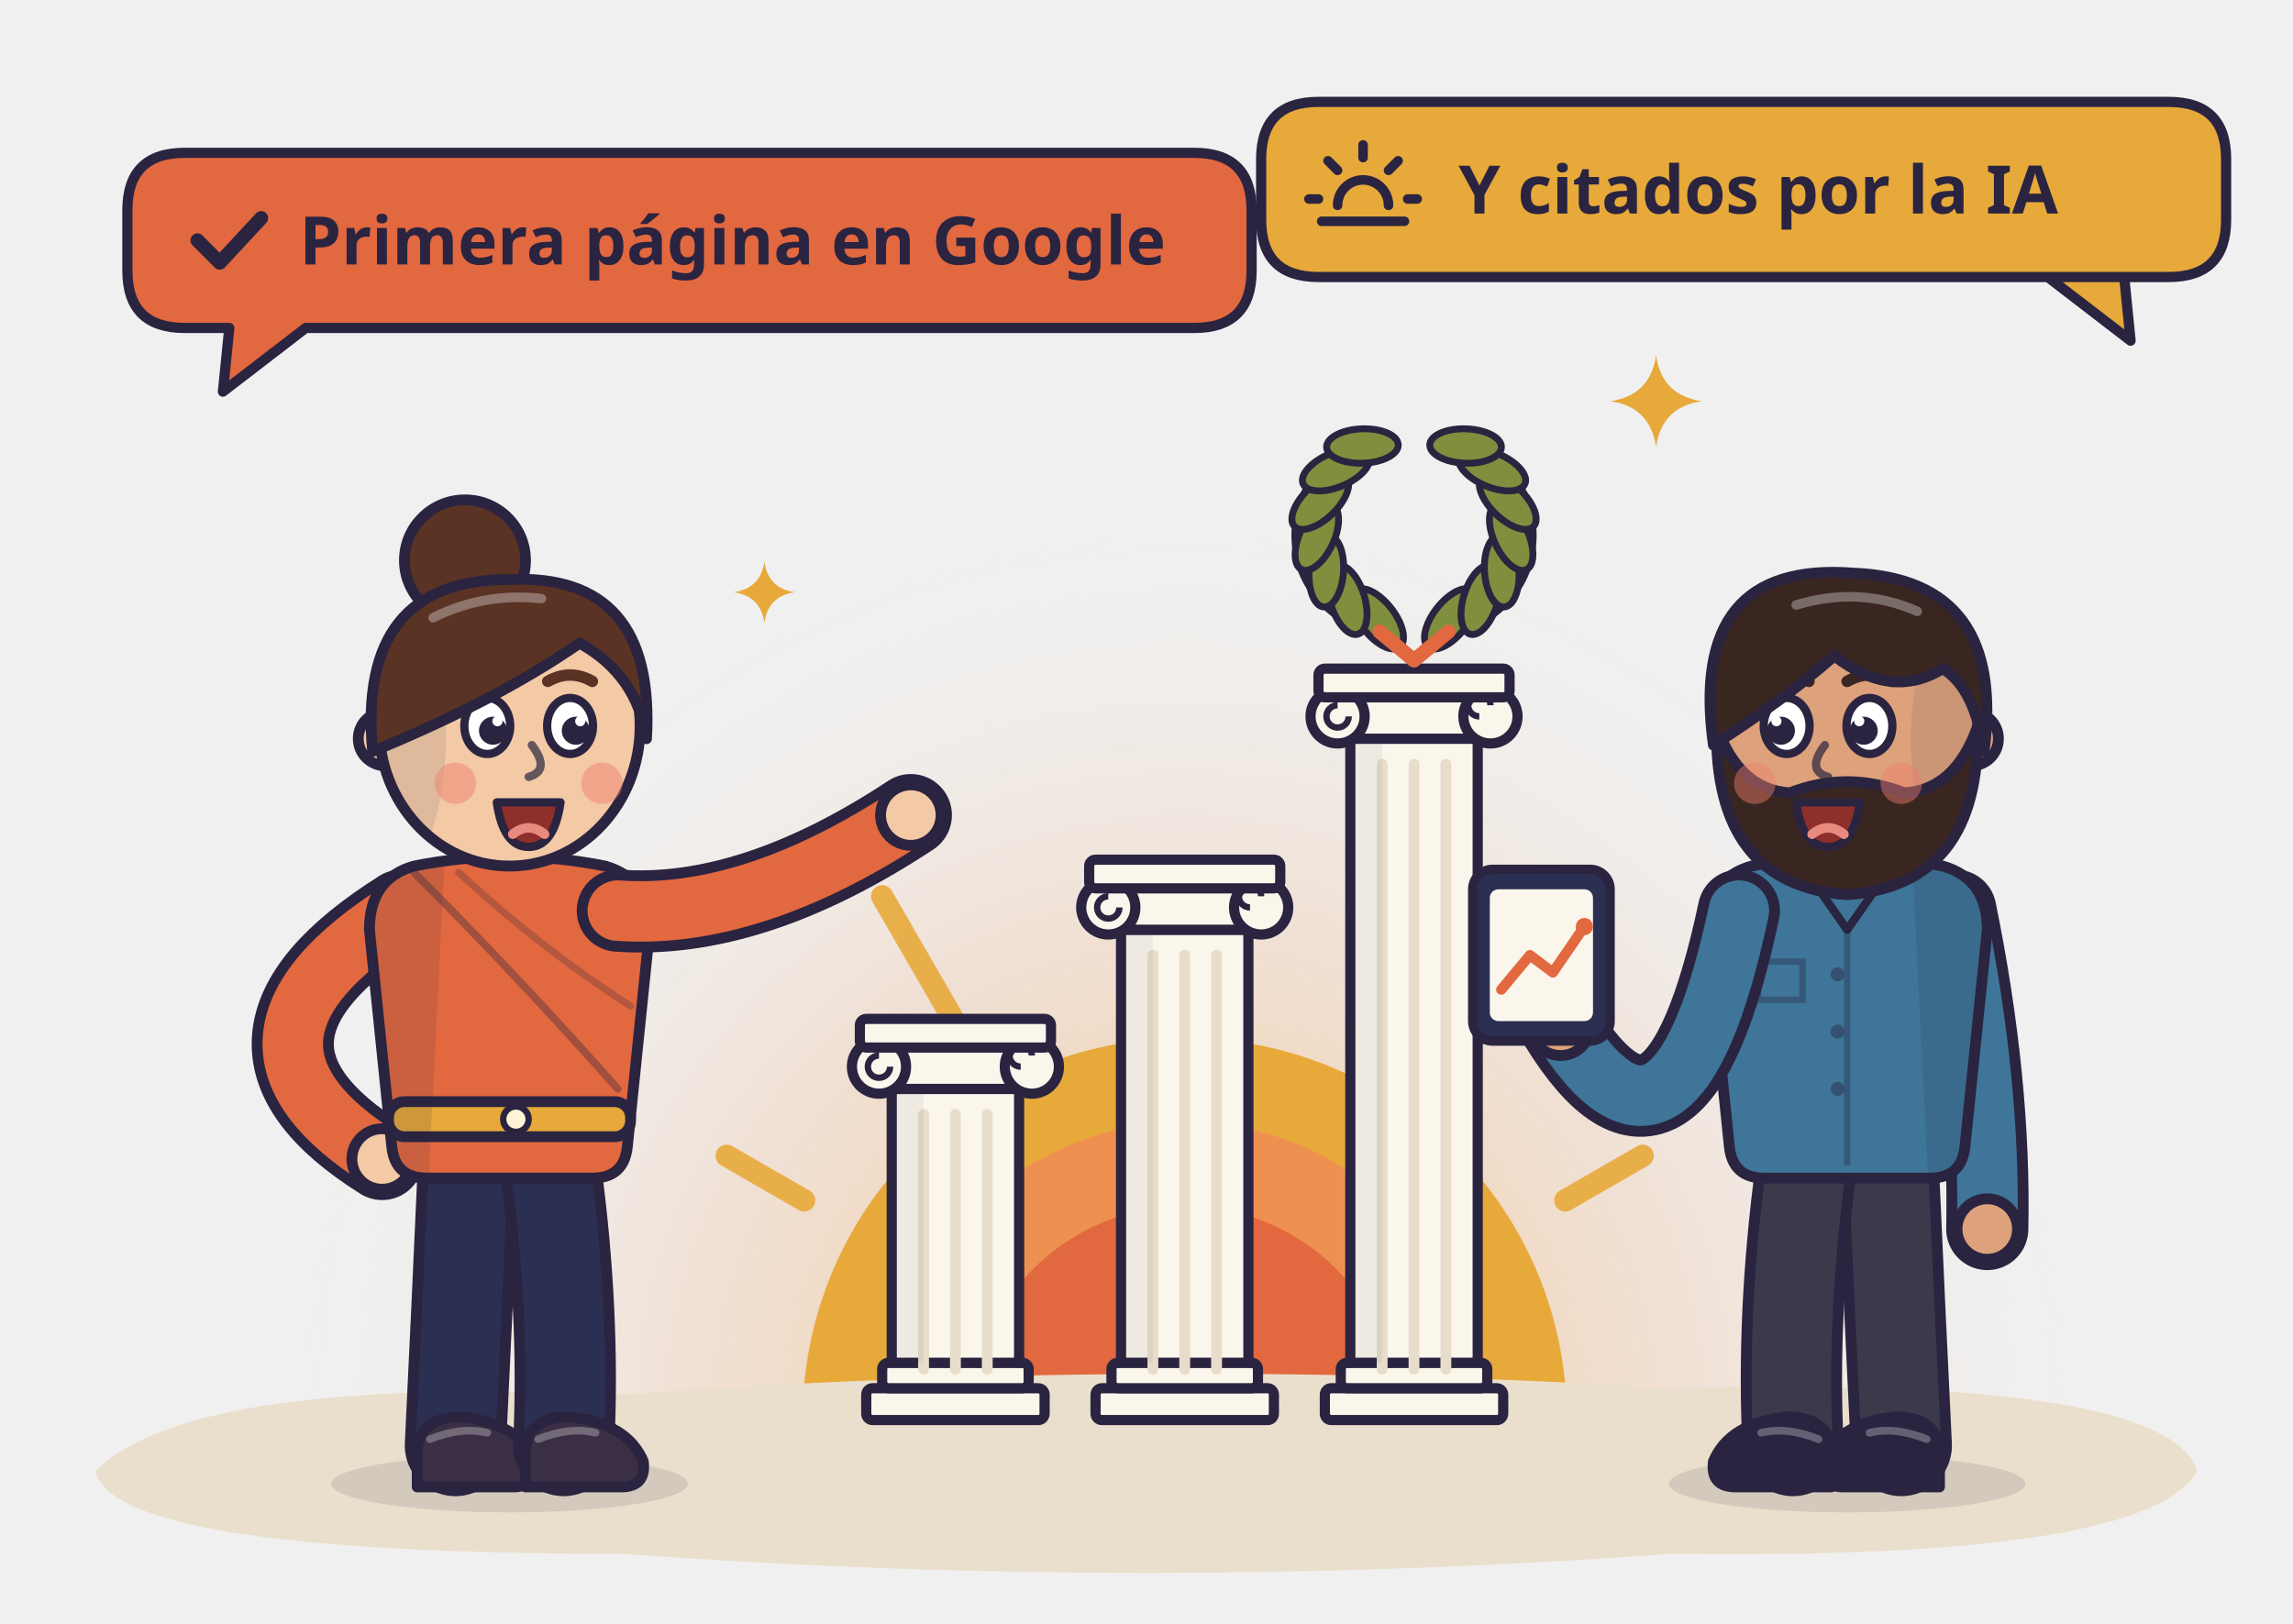
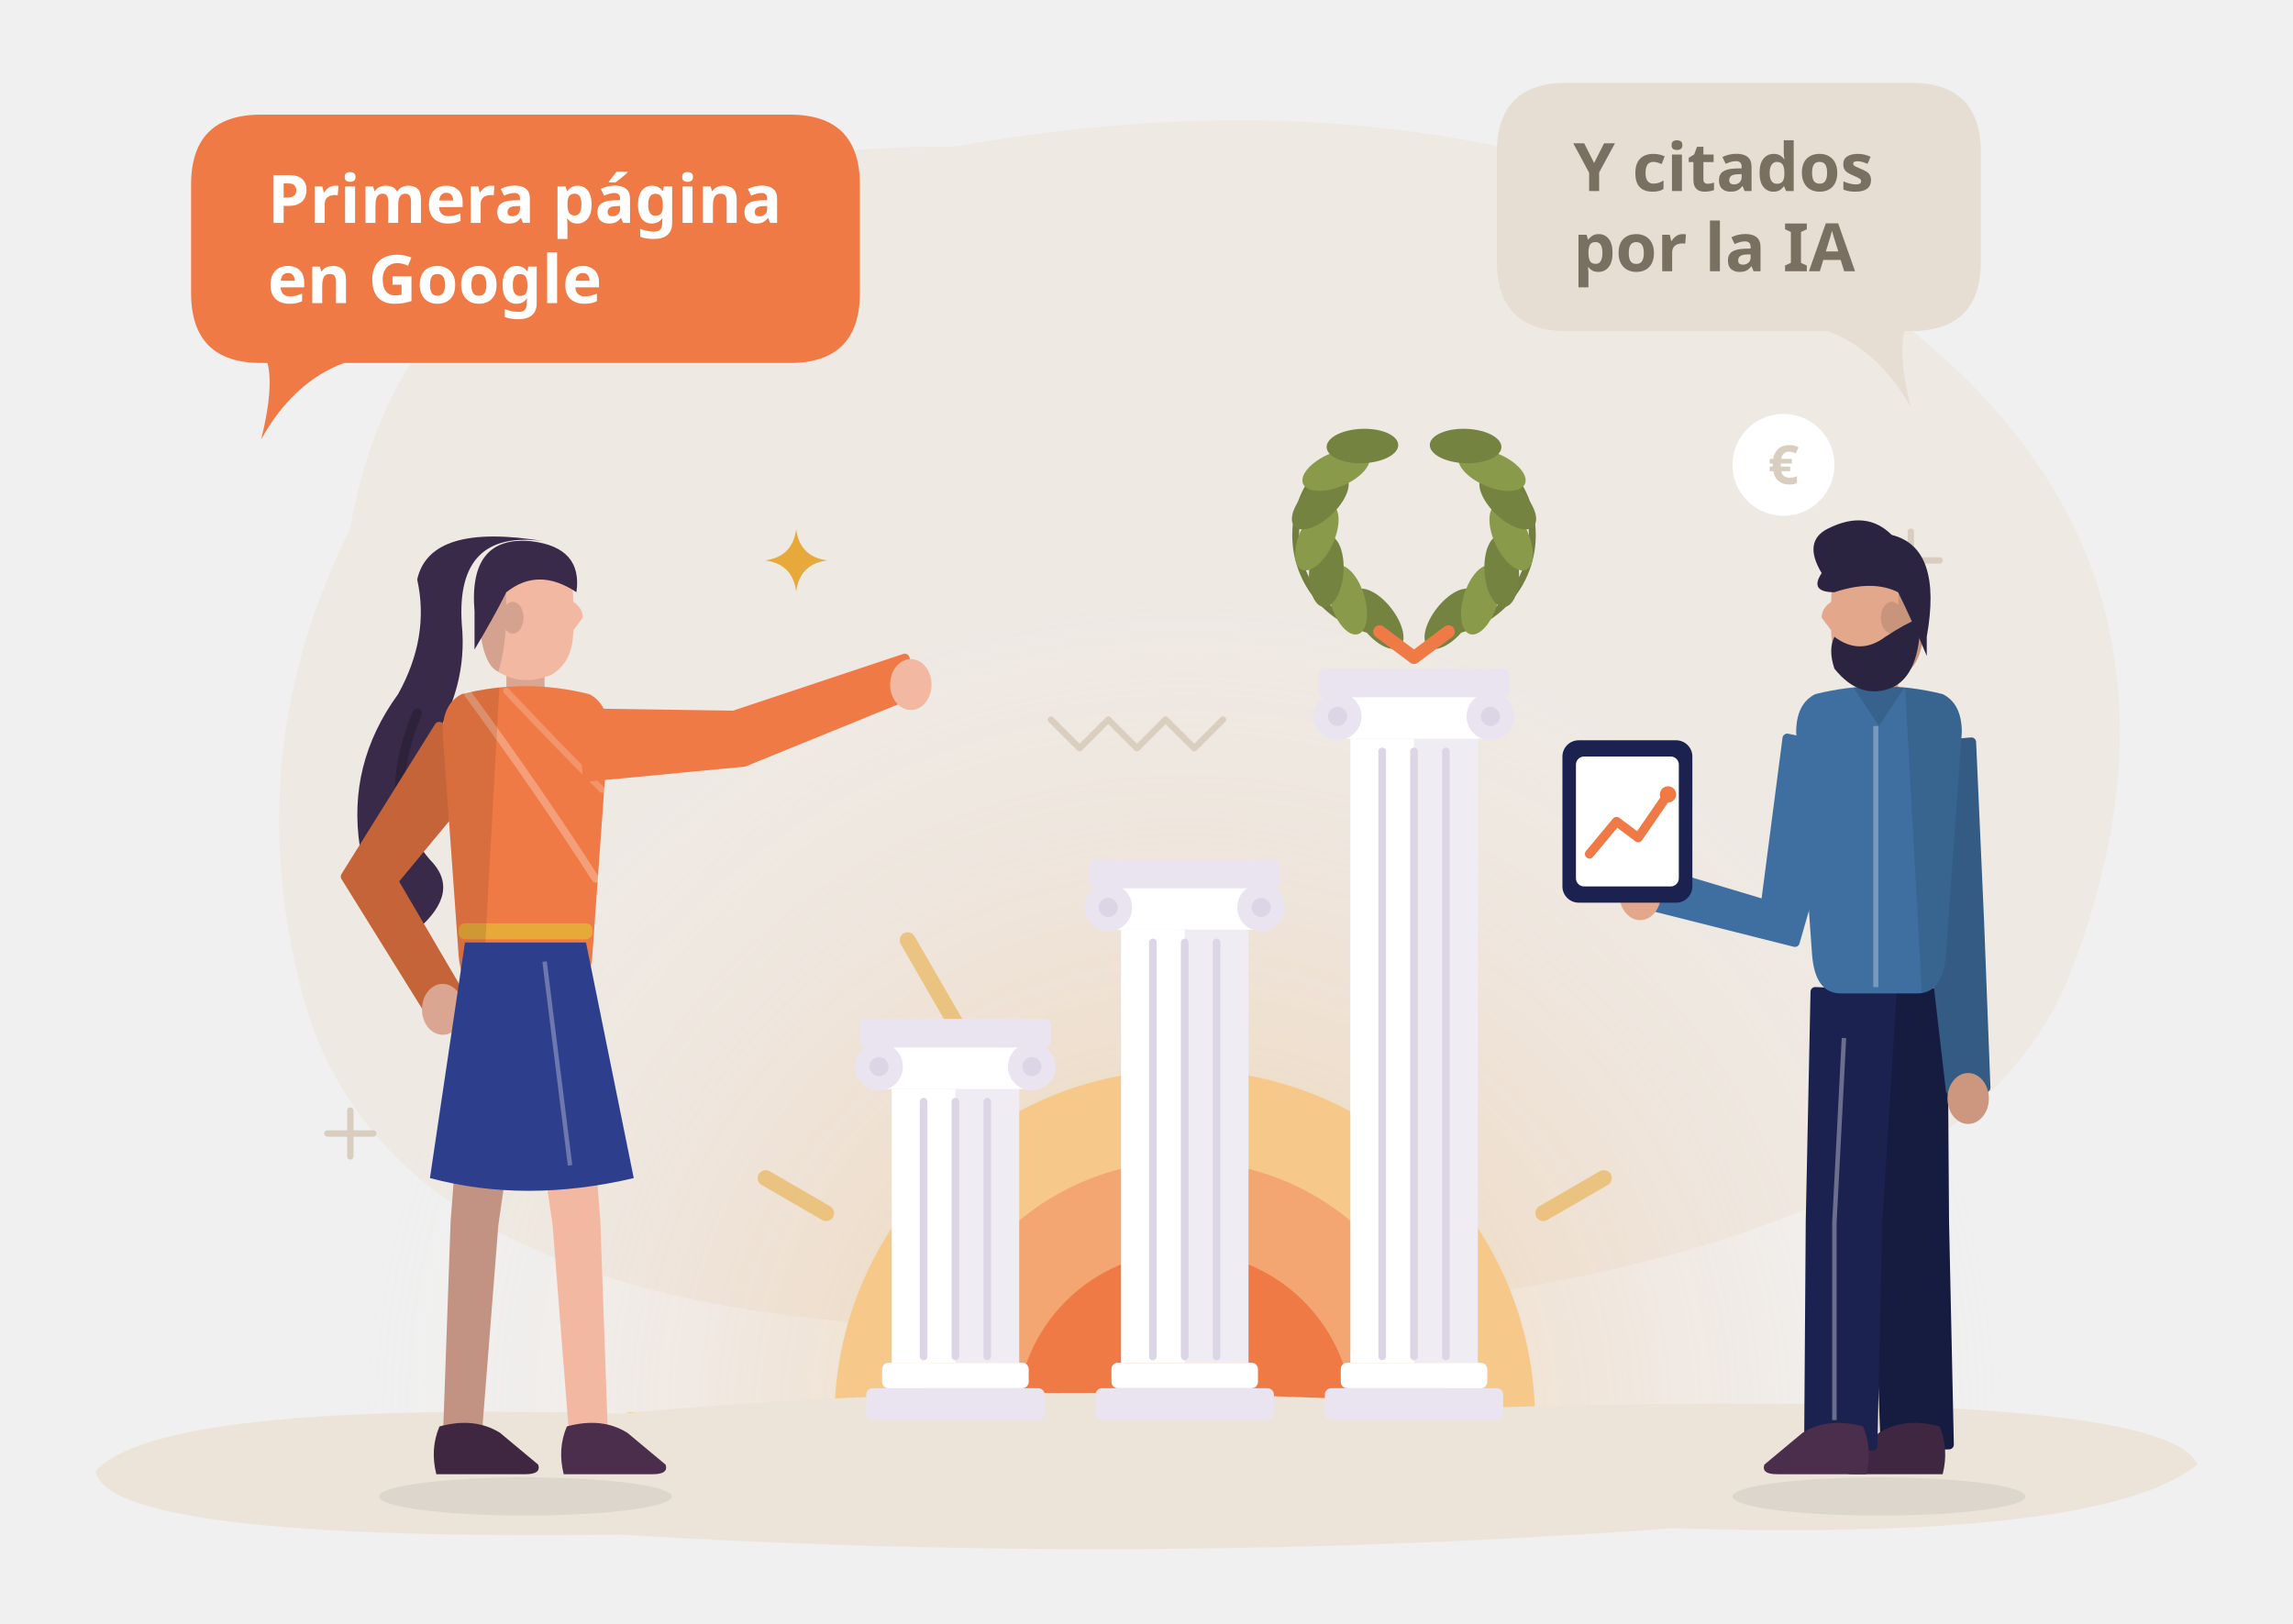
<svg xmlns="http://www.w3.org/2000/svg" viewBox="0 24 720 510" role="img" aria-label="Ilustración: al amanecer, una estratega señala un gráfico de columnas griegas que crece mientras su compañero revisa los datos en la tablet">
+   <path transform="" d="M110 190Q130 70 300 70Q470 40 590 120Q700 200 650 330Q610 430 360 440Q130 452 96 340Q74 262 110 190Z" fill="#ECE4D8" opacity=".55" />
+   <path d="M600 191v18M591 200h18" stroke="#D8CDBE" stroke-width="2" stroke-linecap="round" />
+   <path d="M110 372.8v14.4M102.8 380h14.4" stroke="#D8CDBE" stroke-width="2" stroke-linecap="round" />
+   <path d="M330 250l9 9 9-9 9 9 9-9 9 9 9-9" fill="none" stroke="#D8CDBE" stroke-width="2" stroke-linejoin="round" stroke-linecap="round" />
  <defs>
    <clipPath id="esc-hero-horiz2">
-       <rect x="12" y="110" width="720" height="360" />
+       <rect x="42" y="140" width="660" height="330" />
    </clipPath>
    <radialGradient id="esc-hero-halo1">
-       <stop offset="0" stop-color="#E7A93A" stop-opacity=".55" />
-       <stop offset=".55" stop-color="#F2B98F" stop-opacity=".28" />
+       <stop offset="0" stop-color="#E7A93A" stop-opacity=".4" />
+       <stop offset=".6" stop-color="#F4C9A8" stop-opacity=".18" />
      <stop offset="1" stop-color="#F6F0E6" stop-opacity="0" />
    </radialGradient>
  </defs>
  <g clip-path="url(#esc-hero-horiz2)">
-     <circle cx="372" cy="470" r="288" fill="url(#esc-hero-halo1)" />
-     <g class="esc-sol" style="transform-origin:372px 470px" stroke="#E7A93A" stroke-width="7" stroke-linecap="round" opacity=".9">
-       <path d="M510 470L562 470" />
-       <path d="M491.5 539L515.8 553" />
-       <path d="M441 589.5L467 634.5" />
-       <path d="M372 608L372 636" />
-       <path d="M303 589.5L277 634.5" />
-       <path d="M252.5 539L228.2 553" />
-       <path d="M234 470L182 470" />
-       <path d="M252.5 401L228.2 387" />
-       <path d="M303 350.5L277 305.5" />
-       <path d="M372 332L372 304" />
-       <path d="M441 350.5L467 305.5" />
-       <path d="M491.5 401L515.8 387" />
+     <circle cx="372" cy="470" r="264" fill="url(#esc-hero-halo1)" />
+     <g class="esc-sol" style="transform-origin:372px 470px" stroke="#E7A93A" stroke-width="5" stroke-linecap="round" opacity=".55">
+       <path d="M502 470L546 470" />
+       <path d="M484.6 535L503.6 546" />
+       <path d="M437 582.6L459 620.7" />
+       <path d="M372 600L372 622" />
+       <path d="M307 582.6L285 620.7" />
+       <path d="M259.4 535L240.4 546" />
+       <path d="M242 470L198 470" />
+       <path d="M259.4 405L240.4 394" />
+       <path d="M307 357.4L285 319.3" />
+       <path d="M372 340L372 318" />
+       <path d="M437 357.4L459 319.3" />
+       <path d="M484.6 405L503.6 394" />
    </g>
-     <circle cx="372" cy="470" r="120" fill="#E7A93A" />
-     <circle cx="372" cy="470" r="93.6" fill="#EE9150" />
-     <circle cx="372" cy="470" r="67.2" fill="#E2683F" />
+     <circle cx="372" cy="470" r="110" fill="#F6C98A" />
+     <circle cx="372" cy="470" r="81.4" fill="#F3A672" />
+     <circle cx="372" cy="470" r="52.8" fill="#F07A45" />
  </g>
-   <path d="M30 486Q60 456 195 462Q360 450 525 460Q680 456 690 486Q674 514 525 512Q360 524 195 512Q36 512 30 486Z" fill="#EADFCC" />
+   <path d="M30 486Q50 464 195 468Q318.75 456 470 466Q680 460 690 484Q660 508 525 504Q360 516 195 506Q34 508 30 486Z" fill="#ECE4D8" />
  <g class="esc-crece">
-     <rect x="272" y="460" width="56" height="10" rx="2" fill="#FBF6EC" stroke="#2A2440" stroke-width="3.2" />
-     <rect x="277" y="452" width="46" height="8" rx="2" fill="#FBF6EC" stroke="#2A2440" stroke-width="3.2" />
-     <rect x="280" y="366" width="40" height="86" fill="#FBF6EC" stroke="#2A2440" stroke-width="3.2" />
-     <path d="M290 454V374" stroke="#E8DDCA" stroke-width="3.4" stroke-linecap="round" />
-     <path d="M300 454V374" stroke="#E8DDCA" stroke-width="3.4" stroke-linecap="round" />
-     <path d="M310 454V374" stroke="#E8DDCA" stroke-width="3.4" stroke-linecap="round" />
-     <rect x="280" y="366" width="10" height="86" fill="#2A2440" opacity=".06" />
-     <rect x="274" y="352" width="52" height="14" rx="3" fill="#FBF6EC" stroke="#2A2440" stroke-width="3.2" />
-     <circle cx="276" cy="359" r="8.5" fill="#FBF6EC" stroke="#2A2440" stroke-width="3.2" />
-     <path d="M276 359m3.5 0a3.5 3.5 0 1 1 -3.5 -3.5" fill="none" stroke="#2A2440" stroke-width="2" />
-     <circle cx="324" cy="359" r="8.5" fill="#FBF6EC" stroke="#2A2440" stroke-width="3.2" />
-     <path d="M324 359m-3.5 0a3.5 3.5 0 1 1 3.5 -3.5" fill="none" stroke="#2A2440" stroke-width="2" />
-     <rect x="270" y="344" width="60" height="9" rx="2" fill="#FBF6EC" stroke="#2A2440" stroke-width="3.2" />
+     <rect x="272" y="460" width="56" height="10" rx="2" fill="#EAE4F0" />
+     <rect x="277" y="452" width="46" height="8" rx="2" fill="#FFFFFF" />
+     <rect x="280" y="366" width="40" height="86" fill="#FFFFFF" />
+     <rect x="300" y="366" width="20" height="86" fill="#EAE4F0" opacity=".7" />
+     <path d="M290 450V370" stroke="#DCD5E6" stroke-width="2.4" stroke-linecap="round" />
+     <path d="M300 450V370" stroke="#DCD5E6" stroke-width="2.4" stroke-linecap="round" />
+     <path d="M310 450V370" stroke="#DCD5E6" stroke-width="2.4" stroke-linecap="round" />
+     <rect x="274" y="352" width="52" height="14" rx="3" fill="#FFFFFF" />
+     <circle cx="276" cy="359" r="7.5" fill="#EAE4F0" />
+     <circle cx="276" cy="359" r="3" fill="#DCD5E6" />
+     <circle cx="324" cy="359" r="7.5" fill="#EAE4F0" />
+     <circle cx="324" cy="359" r="3" fill="#DCD5E6" />
+     <rect x="270" y="344" width="60" height="9" rx="2" fill="#EAE4F0" />
  </g>
  <g class="esc-crece esc-c2">
-     <rect x="344" y="460" width="56" height="10" rx="2" fill="#FBF6EC" stroke="#2A2440" stroke-width="3.2" />
-     <rect x="349" y="452" width="46" height="8" rx="2" fill="#FBF6EC" stroke="#2A2440" stroke-width="3.2" />
-     <rect x="352" y="316" width="40" height="136" fill="#FBF6EC" stroke="#2A2440" stroke-width="3.2" />
-     <path d="M362 454V324" stroke="#E8DDCA" stroke-width="3.4" stroke-linecap="round" />
-     <path d="M372 454V324" stroke="#E8DDCA" stroke-width="3.4" stroke-linecap="round" />
-     <path d="M382 454V324" stroke="#E8DDCA" stroke-width="3.4" stroke-linecap="round" />
-     <rect x="352" y="316" width="10" height="136" fill="#2A2440" opacity=".06" />
-     <rect x="346" y="302" width="52" height="14" rx="3" fill="#FBF6EC" stroke="#2A2440" stroke-width="3.2" />
-     <circle cx="348" cy="309" r="8.5" fill="#FBF6EC" stroke="#2A2440" stroke-width="3.2" />
-     <path d="M348 309m3.5 0a3.5 3.5 0 1 1 -3.5 -3.5" fill="none" stroke="#2A2440" stroke-width="2" />
-     <circle cx="396" cy="309" r="8.5" fill="#FBF6EC" stroke="#2A2440" stroke-width="3.2" />
-     <path d="M396 309m-3.5 0a3.5 3.5 0 1 1 3.5 -3.5" fill="none" stroke="#2A2440" stroke-width="2" />
-     <rect x="342" y="294" width="60" height="9" rx="2" fill="#FBF6EC" stroke="#2A2440" stroke-width="3.2" />
+     <rect x="344" y="460" width="56" height="10" rx="2" fill="#EAE4F0" />
+     <rect x="349" y="452" width="46" height="8" rx="2" fill="#FFFFFF" />
+     <rect x="352" y="316" width="40" height="136" fill="#FFFFFF" />
+     <rect x="372" y="316" width="20" height="136" fill="#EAE4F0" opacity=".7" />
+     <path d="M362 450V320" stroke="#DCD5E6" stroke-width="2.4" stroke-linecap="round" />
+     <path d="M372 450V320" stroke="#DCD5E6" stroke-width="2.4" stroke-linecap="round" />
+     <path d="M382 450V320" stroke="#DCD5E6" stroke-width="2.4" stroke-linecap="round" />
+     <rect x="346" y="302" width="52" height="14" rx="3" fill="#FFFFFF" />
+     <circle cx="348" cy="309" r="7.5" fill="#EAE4F0" />
+     <circle cx="348" cy="309" r="3" fill="#DCD5E6" />
+     <circle cx="396" cy="309" r="7.5" fill="#EAE4F0" />
+     <circle cx="396" cy="309" r="3" fill="#DCD5E6" />
+     <rect x="342" y="294" width="60" height="9" rx="2" fill="#EAE4F0" />
  </g>
  <g class="esc-crece esc-c3">
-     <rect x="416" y="460" width="56" height="10" rx="2" fill="#FBF6EC" stroke="#2A2440" stroke-width="3.2" />
-     <rect x="421" y="452" width="46" height="8" rx="2" fill="#FBF6EC" stroke="#2A2440" stroke-width="3.2" />
-     <rect x="424" y="256" width="40" height="196" fill="#FBF6EC" stroke="#2A2440" stroke-width="3.2" />
-     <path d="M434 454V264" stroke="#E8DDCA" stroke-width="3.4" stroke-linecap="round" />
-     <path d="M444 454V264" stroke="#E8DDCA" stroke-width="3.4" stroke-linecap="round" />
-     <path d="M454 454V264" stroke="#E8DDCA" stroke-width="3.4" stroke-linecap="round" />
-     <rect x="424" y="256" width="10" height="196" fill="#2A2440" opacity=".06" />
-     <rect x="418" y="242" width="52" height="14" rx="3" fill="#FBF6EC" stroke="#2A2440" stroke-width="3.2" />
-     <circle cx="420" cy="249" r="8.5" fill="#FBF6EC" stroke="#2A2440" stroke-width="3.2" />
-     <path d="M420 249m3.5 0a3.5 3.5 0 1 1 -3.5 -3.5" fill="none" stroke="#2A2440" stroke-width="2" />
-     <circle cx="468" cy="249" r="8.5" fill="#FBF6EC" stroke="#2A2440" stroke-width="3.2" />
-     <path d="M468 249m-3.5 0a3.5 3.5 0 1 1 3.5 -3.5" fill="none" stroke="#2A2440" stroke-width="2" />
-     <rect x="414" y="234" width="60" height="9" rx="2" fill="#FBF6EC" stroke="#2A2440" stroke-width="3.2" />
+     <rect x="416" y="460" width="56" height="10" rx="2" fill="#EAE4F0" />
+     <rect x="421" y="452" width="46" height="8" rx="2" fill="#FFFFFF" />
+     <rect x="424" y="256" width="40" height="196" fill="#FFFFFF" />
+     <rect x="444" y="256" width="20" height="196" fill="#EAE4F0" opacity=".7" />
+     <path d="M434 450V260" stroke="#DCD5E6" stroke-width="2.4" stroke-linecap="round" />
+     <path d="M444 450V260" stroke="#DCD5E6" stroke-width="2.4" stroke-linecap="round" />
+     <path d="M454 450V260" stroke="#DCD5E6" stroke-width="2.4" stroke-linecap="round" />
+     <rect x="418" y="242" width="52" height="14" rx="3" fill="#FFFFFF" />
+     <circle cx="420" cy="249" r="7.5" fill="#EAE4F0" />
+     <circle cx="420" cy="249" r="3" fill="#DCD5E6" />
+     <circle cx="468" cy="249" r="7.5" fill="#EAE4F0" />
+     <circle cx="468" cy="249" r="3" fill="#DCD5E6" />
+     <rect x="414" y="234" width="60" height="9" rx="2" fill="#EAE4F0" />
  </g>
  <g class="esc-flota">
    <g transform="translate(444 190) scale(0.9)">
-       <path d="M-12 36A34 34 0 0 1 -14 -31M12 36A34 34 0 0 0 14 -31" fill="none" stroke="#2A2440" stroke-width="3" />
-       <g fill="#7F8F3E" stroke="#2A2440" stroke-width="2.4">
-         <ellipse cx="-12.7" cy="31.5" rx="6" ry="12.5" transform="rotate(142 -12.7 31.5)" />
-         <ellipse cx="12.7" cy="31.5" rx="6" ry="12.5" transform="rotate(38 12.7 31.5)" />
-         <ellipse cx="-23.2" cy="24.9" rx="6" ry="12.5" transform="rotate(163 -23.2 24.9)" />
-         <ellipse cx="23.2" cy="24.9" rx="6" ry="12.5" transform="rotate(17 23.2 24.9)" />
-         <ellipse cx="-30.6" cy="14.9" rx="6" ry="12.5" transform="rotate(184 -30.6 14.9)" />
-         <ellipse cx="30.6" cy="14.9" rx="6" ry="12.5" transform="rotate(-4 30.6 14.9)" />
-         <ellipse cx="-33.9" cy="3" rx="6" ry="12.5" transform="rotate(205 -33.9 3)" />
-         <ellipse cx="33.9" cy="3" rx="6" ry="12.5" transform="rotate(-25 33.9 3)" />
-         <ellipse cx="-32.7" cy="-9.4" rx="6" ry="12.5" transform="rotate(226 -32.7 -9.4)" />
-         <ellipse cx="32.7" cy="-9.4" rx="6" ry="12.5" transform="rotate(-46 32.7 -9.4)" />
-         <ellipse cx="-27.2" cy="-20.5" rx="6" ry="12.5" transform="rotate(247 -27.2 -20.5)" />
-         <ellipse cx="27.2" cy="-20.5" rx="6" ry="12.5" transform="rotate(-67 27.2 -20.5)" />
-         <ellipse cx="-18" cy="-28.8" rx="6" ry="12.5" transform="rotate(268 -18 -28.8)" />
-         <ellipse cx="18" cy="-28.8" rx="6" ry="12.5" transform="rotate(-88 18 -28.8)" />
-       </g>
-       <path d="M-12 36l12 10 12 -10" fill="none" stroke="#E2683F" stroke-width="5" stroke-linecap="round" stroke-linejoin="round" />
+       <path d="M-12 36A34 34 0 0 1 -14 -31M12 36A34 34 0 0 0 14 -31" fill="none" stroke="#717e3d" stroke-width="2.4" />
+       <ellipse fill="#758340" cx="-12.7" cy="31.5" rx="6" ry="12.5" transform="rotate(142 -12.7 31.5)" />
+       <ellipse fill="#758340" cx="12.7" cy="31.5" rx="6" ry="12.5" transform="rotate(38 12.7 31.5)" />
+       <ellipse fill="#8A9A4B" cx="-23.2" cy="24.9" rx="6" ry="12.5" transform="rotate(163 -23.2 24.9)" />
+       <ellipse fill="#8A9A4B" cx="23.2" cy="24.9" rx="6" ry="12.5" transform="rotate(17 23.2 24.9)" />
+       <ellipse fill="#758340" cx="-30.6" cy="14.9" rx="6" ry="12.5" transform="rotate(184 -30.6 14.9)" />
+       <ellipse fill="#758340" cx="30.6" cy="14.9" rx="6" ry="12.5" transform="rotate(-4 30.6 14.9)" />
+       <ellipse fill="#8A9A4B" cx="-33.9" cy="3" rx="6" ry="12.5" transform="rotate(205 -33.9 3)" />
+       <ellipse fill="#8A9A4B" cx="33.9" cy="3" rx="6" ry="12.5" transform="rotate(-25 33.9 3)" />
+       <ellipse fill="#758340" cx="-32.7" cy="-9.4" rx="6" ry="12.5" transform="rotate(226 -32.7 -9.4)" />
+       <ellipse fill="#758340" cx="32.7" cy="-9.4" rx="6" ry="12.5" transform="rotate(-46 32.7 -9.4)" />
+       <ellipse fill="#8A9A4B" cx="-27.2" cy="-20.5" rx="6" ry="12.5" transform="rotate(247 -27.2 -20.5)" />
+       <ellipse fill="#8A9A4B" cx="27.2" cy="-20.5" rx="6" ry="12.5" transform="rotate(-67 27.2 -20.5)" />
+       <ellipse fill="#758340" cx="-18" cy="-28.8" rx="6" ry="12.5" transform="rotate(268 -18 -28.8)" />
+       <ellipse fill="#758340" cx="18" cy="-28.8" rx="6" ry="12.5" transform="rotate(-88 18 -28.8)" />
+       <path d="M-12 36l12 9 12 -9" fill="none" stroke="#F07A45" stroke-width="4.5" stroke-linecap="round" stroke-linejoin="round" />
    </g>
  </g>
-   <g transform="translate(520 150) scale(0.9)">
-     <path class="esc-brilla" style="--i:0" d="M0 -16Q2 -2 16 0Q2 2 0 16Q-2 2 -16 0Q-2 -2 0 -16Z" fill="#E7A93A" />
+   <g class="esc-flota" style="animation-delay:0s">
+     <circle cx="560" cy="170" r="16" fill="#FFFFFF" />
+     <text x="560" y="176" text-anchor="middle" font-family="DM Sans, sans-serif" font-weight="700" font-size="17" fill="#D8CDBE">€</text>
  </g>
-   <g transform="translate(240 210) scale(0.6)">
-     <path class="esc-brilla" style="--i:1" d="M0 -16Q2 -2 16 0Q2 2 0 16Q-2 2 -16 0Q-2 -2 0 -16Z" fill="#E7A93A" />
+   <g transform="translate(250 200) scale(0.7)">
+     <path class="esc-brilla" style="--i:1" d="M0 -14Q1.6 -1.6 14 0Q1.6 1.6 0 14Q-1.6 1.6 -14 0Q-1.6 -1.6 0 -14Z" fill="#E7A93A" />
  </g>
-   <g transform="translate(610 250) scale(0.7)">
-     <path class="esc-brilla" style="--i:2" d="M0 -16Q2 -2 16 0Q2 2 0 16Q-2 2 -16 0Q-2 -2 0 -16Z" fill="#E7A93A" />
-   </g>
-   <g transform="translate(160 486) scale(1)">
+   <g transform="translate(165 486) scale(1)">
    <g class="esc-respira" style="--d:0s">
-       <ellipse cx="0" cy="4" rx="56" ry="9" fill="#2A2440" opacity=".12" />
-       <path d="M-13 -94Q-15 -49 -17 -8" fill="none" stroke="#2A2440" stroke-width="31.8" stroke-linecap="round" stroke-linejoin="round" />
-       <path d="M-13 -94Q-15 -49 -17 -8" fill="none" stroke="#2B2F52" stroke-width="25" stroke-linecap="round" stroke-linejoin="round" />
-       <path d="M-29 5L-29 -7Q-28 -17 -15 -17Q3 -15 8 -3Q9 5 1 5Z" fill="#3B2F45" stroke="#2A2440" stroke-width="3.4" stroke-linejoin="round" />
-       <path d="M-25 -10Q-15 -14 -7 -12" fill="none" stroke="#fff" stroke-opacity=".28" stroke-width="2.4" stroke-linecap="round" />
-       <path d="M13 -94Q19 -49 17 -8" fill="none" stroke="#2A2440" stroke-width="31.8" stroke-linecap="round" stroke-linejoin="round" />
-       <path d="M13 -94Q19 -49 17 -8" fill="none" stroke="#2B2F52" stroke-width="25" stroke-linecap="round" stroke-linejoin="round" />
-       <path d="M5 5L5 -7Q6 -17 19 -17Q37 -15 42 -3Q43 5 35 5Z" fill="#3B2F45" stroke="#2A2440" stroke-width="3.4" stroke-linejoin="round" />
-       <path d="M9 -10Q19 -14 27 -12" fill="none" stroke="#fff" stroke-opacity=".28" stroke-width="2.4" stroke-linecap="round" />
-       <g transform="translate(0 20)">
-         <path d="M-34 -196Q-99 -155 -40 -118" fill="none" stroke="#2A2440" stroke-width="25.8" stroke-linecap="round" stroke-linejoin="round" />
-         <path d="M-34 -196Q-99 -155 -40 -118" fill="none" stroke="#E2683F" stroke-width="19" stroke-linecap="round" stroke-linejoin="round" />
-         <circle cx="-40" cy="-118" r="9.5" fill="#F3C9A6" stroke="#2A2440" stroke-width="3.4" />
-         <path d="M-10 -222V-204H10V-222" fill="#F3C9A6" stroke="#2A2440" stroke-width="3.4" stroke-linejoin="round" />
-         <path d="M-30 -210Q0 -216 30 -210Q44 -206 44 -190L37 -122Q36 -112 26 -112L-26 -112Q-36 -112 -37 -122L-44 -190Q-44 -206 -30 -210Z" fill="#E2683F" stroke="#2A2440" stroke-width="3.4" stroke-linejoin="round" />
-         <path d="M-30 -208Q2 -176 34 -140" fill="none" stroke="#2A2440" stroke-width="2.4" stroke-opacity=".35" stroke-linecap="round" />
-         <path d="M-16 -208Q10 -184 38 -166" fill="none" stroke="#2A2440" stroke-width="2.2" stroke-opacity=".25" stroke-linecap="round" />
-         <rect x="-38" y="-136" width="76" height="11" rx="5" fill="#E7A93A" stroke="#2A2440" stroke-width="3.4" />
-         <circle cx="2" cy="-130.5" r="4" fill="#FFF4D6" stroke="#2A2440" stroke-width="2" />
-         <clipPath id="esc-hero-t3">
-           <path d="M-30 -210Q0 -216 30 -210Q44 -206 44 -190L37 -122Q36 -112 26 -112L-26 -112Q-36 -112 -37 -122L-44 -190Q-44 -206 -30 -210Z" />
-         </clipPath>
-         <path clip-path="url(#esc-hero-t3)" d="M-20 -220L-60 -220L-60 -100L-26 -100Z" fill="#2A2440" opacity=".13" />
-         <circle cx="-14" cy="-306" r="19" fill="#5A3324" stroke="#2A2440" stroke-width="3.4" />
-         <path d="M-4 -292 q-10 -6 -20 2" fill="none" stroke="#2A2440" stroke-width="2.4" stroke-opacity=".5" />
-         <circle cx="-39" cy="-250" r="8.5" fill="#F3C9A6" stroke="#2A2440" stroke-width="3.4" />
-         <ellipse cx="0" cy="-254" rx="41" ry="44" fill="#F3C9A6" stroke="#2A2440" stroke-width="3.4" />
-         <clipPath id="esc-hero-c4">
-           <ellipse cx="0" cy="-254" rx="41" ry="44" />
-         </clipPath>
-         <ellipse clip-path="url(#esc-hero-c4)" cx="-46" cy="-250" rx="26" ry="52" fill="#2A2440" opacity=".1" />
-         <circle cx="-17" cy="-236" r="6.5" fill="#F07C6A" opacity=".45" />
-         <circle cx="29" cy="-236" r="6.5" fill="#F07C6A" opacity=".45" />
-         <ellipse cx="-7" cy="-254" rx="7.2" ry="8.8" fill="#fff" stroke="#2A2440" stroke-width="2.6" />
-         <circle cx="-5.2" cy="-252.5" r="4.4" fill="#2A2440" />
-         <circle cx="-3.8" cy="-255.5" r="1.6" fill="#fff" />
-         <ellipse cx="19" cy="-254" rx="7.2" ry="8.8" fill="#fff" stroke="#2A2440" stroke-width="2.6" />
-         <circle cx="20.8" cy="-252.5" r="4.4" fill="#2A2440" />
-         <circle cx="22.2" cy="-255.5" r="1.6" fill="#fff" />
-         <path d="M-14 -268Q-7 -272 0 -268" fill="none" stroke="#5A3324" stroke-width="3.6" stroke-linecap="round" />
-         <path d="M12 -268Q19 -272 26 -268" fill="none" stroke="#5A3324" stroke-width="3.6" stroke-linecap="round" />
-         <path d="M7 -248Q13 -240 6 -238" fill="none" stroke="#2A2440" stroke-width="2.6" stroke-linecap="round" stroke-opacity=".7" />
-         <path d="M-4 -230Q6 -230 16 -230Q14 -216 6 -216Q-2 -216 -4 -230Z" fill="#8E2F2B" stroke="#2A2440" stroke-width="2.6" stroke-linejoin="round" />
-         <path d="M1 -220Q6 -224 11 -220" fill="none" stroke="#E98A7E" stroke-width="3" stroke-linecap="round" />
-         <path d="M-43 -246Q-48 -300 0 -300Q46 -302 43 -250Q40 -270 22 -280Q-4 -262 -43 -246Z" fill="#5A3324" stroke="#2A2440" stroke-width="3.4" stroke-linejoin="round" />
-         <path d="M-24 -288Q-8 -296 10 -294" fill="none" stroke="#fff" stroke-opacity=".32" stroke-width="3" stroke-linecap="round" />
-         <path d="M34 -196Q76 -193 126 -226" fill="none" stroke="#2A2440" stroke-width="25.8" stroke-linecap="round" stroke-linejoin="round" />
-         <path d="M34 -196Q76 -193 126 -226" fill="none" stroke="#E2683F" stroke-width="19" stroke-linecap="round" stroke-linejoin="round" />
-         <circle cx="126" cy="-226" r="9.5" fill="#F3C9A6" stroke="#2A2440" stroke-width="3.4" />
-       </g>
+       <ellipse cx="0" cy="8" rx="46" ry="6" fill="#27304F" opacity=".08" />
+       <path d="M6 -292Q-22 -296 -20 -266Q-18 -246 -30 -228Q-44 -208 -30 -192Q-20 -182 -34 -170Q-50 -176 -52 -196Q-56 -222 -40 -244Q-30 -262 -34 -280Q-30 -298 6 -292Z" fill="#3A2A4A" />
+       <path d="M-34 -238Q-44 -214 -36 -196" fill="none" stroke="#2e223b" stroke-width="3" stroke-linecap="round" />
+       <path d="M-16.4 -150.9L-22 -78.5L-24.5 -8.3L-15.5 -7.7L-10 -77.5L0.4 -149.1Z" fill="#c29382" stroke="#c29382" stroke-width="3" stroke-linejoin="round" />
+       <path d="M-27 -14Q-16 -17 -8 -12L4 -2Q5 1 0 1L-28 1Q-30 -7 -27 -14Z" fill="#3f2741" />
+       <path d="M-0.4 -149.1L10 -77.5L15.5 -7.7L24.5 -8.3L22 -78.5L16.4 -150.9Z" fill="#F2B8A2" stroke="#F2B8A2" stroke-width="3" stroke-linejoin="round" />
+       <path d="M13 -14Q24 -17 32 -12L44 -2Q45 1 40 1L12 1Q10 -7 13 -14Z" fill="#4A2E4C" />
+       <path d="M-27.1 -233.8L-56.5 -186.7L-30.7 -145.2L-21.3 -150.8L-41.5 -185.3L-10.9 -222.2Z" fill="#c56439" stroke="#c56439" stroke-width="3" stroke-linejoin="round" />
+       <ellipse cx="-26" cy="-145" rx="6.5" ry="8" fill="#daa692" />
+       <path d="M-6 -256V-240H6V-256Z" fill="#daa692" />
+       <path d="M-20 -244Q0 -249 20 -244Q26 -241 26 -232L21 -162Q20 -150 12 -150L-12 -150Q-20 -150 -21 -162L-26 -232Q-26 -241 -20 -244Z" fill="#F07A45" />
+       <path d="M-18 -244Q4 -214 22 -186" fill="none" stroke="#fff" stroke-opacity=".28" stroke-width="2.4" stroke-linecap="round" />
+       <path d="M-6 -245Q10 -228 24 -214" fill="none" stroke="#fff" stroke-opacity=".2" stroke-width="2" stroke-linecap="round" />
+       <rect x="-21" y="-172" width="42" height="5" rx="2" fill="#E7A93A" />
+       <clipPath id="esc-hero-t3">
+         <path d="M-20 -244Q0 -249 20 -244Q26 -241 26 -232L21 -162Q20 -150 12 -150L-12 -150Q-20 -150 -21 -162L-26 -232Q-26 -241 -20 -244Z" />
+       </clipPath>
+       <path clip-path="url(#esc-hero-t3)" d="M-8 -250L-40 -250L-40 -140L-14 -140Z" fill="#000" opacity=".1" />
+       <path d="M-19 -166L19 -166L34 -92Q0 -84 -30 -92Z" fill="#2D3E8C" />
+       <path d="M6 -160L14 -96" stroke="#fff" stroke-opacity=".3" stroke-width="1.4" />
+       <path d="M-14 -282Q-16 -258 -10 -252Q-2 -246 8 -250Q15 -254 15 -264L18 -268Q18 -271 15 -273Q15 -292 -2 -292Q-12 -292 -14 -282Z" fill="#F2B8A2" />
+       <clipPath id="esc-hero-c4">
+         <path d="M-14 -282Q-16 -258 -10 -252Q-2 -246 8 -250Q15 -254 15 -264L18 -268Q18 -271 15 -273Q15 -292 -2 -292Q-12 -292 -14 -282Z" />
+       </clipPath>
+       <ellipse clip-path="url(#esc-hero-c4)" cx="-14" cy="-270" rx="8" ry="26" fill="#d5a28f" />
+       <ellipse cx="-4" cy="-268" rx="3.4" ry="5" fill="#d5a28f" />
+       <path d="M-16 -270Q-18 -294 2 -292Q18 -290 16 -276Q4 -284 -6 -276Q-10 -268 -16 -258Z" fill="#3A2A4A" />
+       <path d="M19.4 -218L68.6 -222.7L122.9 -244.8L119.1 -255.2L65.4 -237.3L18.6 -238Z" fill="#F07A45" stroke="#F07A45" stroke-width="3" stroke-linejoin="round" />
+       <ellipse cx="121" cy="-247" rx="6.5" ry="8" fill="#F2B8A2" />
    </g>
  </g>
-   <g transform="translate(580 486) scale(1)">
+   <g transform="translate(590 486) scale(1)">
    <g class="esc-respira" style="--d:0.8s">
-       <ellipse cx="0" cy="4" rx="56" ry="9" fill="#2A2440" opacity=".12" />
-       <path d="M13 -94Q15 -49 17 -8" fill="none" stroke="#2A2440" stroke-width="31.8" stroke-linecap="round" stroke-linejoin="round" />
-       <path d="M13 -94Q15 -49 17 -8" fill="none" stroke="#3A3A4C" stroke-width="25" stroke-linecap="round" stroke-linejoin="round" />
-       <path d="M29 5L29 -7Q28 -17 15 -17Q-3 -15 -8 -3Q-9 5 -1 5Z" fill="#2A2440" stroke="#2A2440" stroke-width="3.4" stroke-linejoin="round" />
-       <path d="M25 -10Q15 -14 7 -12" fill="none" stroke="#fff" stroke-opacity=".28" stroke-width="2.4" stroke-linecap="round" />
-       <path d="M-13 -94Q-19 -49 -17 -8" fill="none" stroke="#2A2440" stroke-width="31.8" stroke-linecap="round" stroke-linejoin="round" />
-       <path d="M-13 -94Q-19 -49 -17 -8" fill="none" stroke="#3A3A4C" stroke-width="25" stroke-linecap="round" stroke-linejoin="round" />
-       <path d="M-5 5L-5 -7Q-6 -17 -19 -17Q-37 -15 -42 -3Q-43 5 -35 5Z" fill="#2A2440" stroke="#2A2440" stroke-width="3.4" stroke-linejoin="round" />
-       <path d="M-9 -10Q-19 -14 -27 -12" fill="none" stroke="#fff" stroke-opacity=".28" stroke-width="2.4" stroke-linecap="round" />
-       <g transform="translate(0 20)">
-         <path d="M34 -196Q45 -142 44 -96" fill="none" stroke="#2A2440" stroke-width="25.8" stroke-linecap="round" stroke-linejoin="round" />
-         <path d="M34 -196Q45 -142 44 -96" fill="none" stroke="#3E7598" stroke-width="19" stroke-linecap="round" stroke-linejoin="round" />
-         <circle cx="44" cy="-96" r="9.5" fill="#DDA27C" stroke="#2A2440" stroke-width="3.4" />
-         <path d="M-10 -222V-204H10V-222" fill="#DDA27C" stroke="#2A2440" stroke-width="3.4" stroke-linejoin="round" />
-         <path d="M-30 -210Q0 -216 30 -210Q44 -206 44 -190L37 -122Q36 -112 26 -112L-26 -112Q-36 -112 -37 -122L-44 -190Q-44 -206 -30 -210Z" fill="#3E7598" stroke="#2A2440" stroke-width="3.4" stroke-linejoin="round" />
-         <path d="M-14 -210L0 -190L14 -210" fill="#3E7598" stroke="#2A2440" stroke-width="2.6" stroke-linejoin="round" />
-         <path d="M0 -190V-116" stroke="#2A2440" stroke-width="2" stroke-opacity=".35" />
-         <circle cx="-3" cy="-176" r="2.2" fill="#2A2440" opacity=".45" />
-         <circle cx="-3" cy="-158" r="2.2" fill="#2A2440" opacity=".45" />
-         <circle cx="-3" cy="-140" r="2.2" fill="#2A2440" opacity=".45" />
-         <path d="M-14 -180h-14v12h14z" fill="none" stroke="#2A2440" stroke-width="2" stroke-opacity=".35" />
-         <clipPath id="esc-hero-t6">
-           <path d="M-30 -210Q0 -216 30 -210Q44 -206 44 -190L37 -122Q36 -112 26 -112L-26 -112Q-36 -112 -37 -122L-44 -190Q-44 -206 -30 -210Z" />
-         </clipPath>
-         <path clip-path="url(#esc-hero-t6)" d="M20 -220L60 -220L60 -100L26 -100Z" fill="#2A2440" opacity=".13" />
-         <circle cx="39" cy="-250" r="8.5" fill="#DDA27C" stroke="#2A2440" stroke-width="3.4" />
-         <ellipse cx="0" cy="-254" rx="41" ry="44" fill="#DDA27C" stroke="#2A2440" stroke-width="3.4" />
-         <clipPath id="esc-hero-c7">
-           <ellipse cx="0" cy="-254" rx="41" ry="44" />
-         </clipPath>
-         <ellipse clip-path="url(#esc-hero-c7)" cx="46" cy="-250" rx="26" ry="52" fill="#2A2440" opacity=".1" />
-         <path d="M-41 -254Q-42 -204 0 -201Q42 -204 41 -254Q34 -234 18 -233Q0 -240 -18 -233Q-34 -234 -41 -254Z" fill="#3A2620" stroke="#2A2440" stroke-width="3.4" stroke-linejoin="round" />
-         <circle cx="-29" cy="-236" r="6.5" fill="#F07C6A" opacity=".45" />
-         <circle cx="17" cy="-236" r="6.5" fill="#F07C6A" opacity=".45" />
-         <ellipse cx="-19" cy="-254" rx="7.2" ry="8.8" fill="#fff" stroke="#2A2440" stroke-width="2.6" />
-         <circle cx="-20.8" cy="-252.5" r="4.4" fill="#2A2440" />
-         <circle cx="-22.2" cy="-255.5" r="1.6" fill="#fff" />
-         <ellipse cx="7" cy="-254" rx="7.2" ry="8.8" fill="#fff" stroke="#2A2440" stroke-width="2.6" />
-         <circle cx="5.2" cy="-252.5" r="4.4" fill="#2A2440" />
-         <circle cx="3.8" cy="-255.5" r="1.6" fill="#fff" />
-         <path d="M-26 -268Q-19 -272 -12 -268" fill="none" stroke="#3A2620" stroke-width="3.6" stroke-linecap="round" />
-         <path d="M0 -268Q7 -272 14 -268" fill="none" stroke="#3A2620" stroke-width="3.6" stroke-linecap="round" />
-         <path d="M-7 -248Q-13 -240 -6 -238" fill="none" stroke="#2A2440" stroke-width="2.6" stroke-linecap="round" stroke-opacity=".7" />
-         <path d="M-16 -230Q-6 -230 4 -230Q2 -216 -6 -216Q-14 -216 -16 -230Z" fill="#8E2F2B" stroke="#2A2440" stroke-width="2.6" stroke-linejoin="round" />
-         <path d="M-11 -220Q-6 -224 -1 -220" fill="none" stroke="#E98A7E" stroke-width="3" stroke-linecap="round" />
-         <path d="M-42 -248Q-50 -306 2 -302Q50 -300 43 -246Q40 -266 30 -272Q14 -262 -4 -276Q-20 -262 -42 -248Z" fill="#3A2620" stroke="#2A2440" stroke-width="3.4" stroke-linejoin="round" />
-         <path d="M22 -290Q4 -298 -16 -292" fill="none" stroke="#fff" stroke-opacity=".32" stroke-width="3" stroke-linecap="round" />
-         <path d="M-34 -196Q-54 -102 -90 -160" fill="none" stroke="#2A2440" stroke-width="25.8" stroke-linecap="round" stroke-linejoin="round" />
-         <path d="M-34 -196Q-54 -102 -90 -160" fill="none" stroke="#3E7598" stroke-width="19" stroke-linecap="round" stroke-linejoin="round" />
-         <circle cx="-90" cy="-160" r="9.5" fill="#DDA27C" stroke="#2A2440" stroke-width="3.4" />
-         <g transform="translate(-96 -182) scale(0.9)">
-           <rect x="-24" y="-30" width="48" height="60" rx="7" fill="#2B2F52" stroke="#2A2440" stroke-width="3.2" />
-           <rect x="-18" y="-23" width="36" height="46" rx="3" fill="#FBF6EC" />
-           <path d="M-14 12L-4 0 4 6 15 -10" fill="none" stroke="#E2683F" stroke-width="3.6" stroke-linecap="round" stroke-linejoin="round" />
-           <circle cx="15" cy="-10" r="3" fill="#E2683F" />
-         </g>
+       <ellipse cx="0" cy="8" rx="46" ry="6" fill="#27304F" opacity=".08" />
+       <path d="M-4 -149.7L-0.5 -77.7L2 -7.7L22 -8.3L20.5 -78.3L20 -150.3Z" fill="#161b40" stroke="#161b40" stroke-width="3" stroke-linejoin="round" />
+       <path d="M19 -14Q8 -17 0 -12L-12 -2Q-13 1 -8 1L20 1Q22 -7 19 -14Z" fill="#3f2741" />
+       <path d="M-20 -150.5L-21.5 -78.3L-22 -8.1L-2 -7.9L-0.5 -77.7L4 -149.5Z" fill="#1B2250" stroke="#1B2250" stroke-width="3" stroke-linejoin="round" />
+       <path d="M-11 -136L-14 -78L-14 -16" fill="none" stroke="#fff" stroke-opacity=".35" stroke-width="1.4" />
+       <path d="M-5 -14Q-16 -17 -24 -12L-36 -2Q-37 1 -32 1L-4 1Q-2 -7 -5 -14Z" fill="#4A2E4C" />
+       <path d="M9 -227.1L16.5 -171.4L22.5 -119.6L33.5 -120.4L31.5 -172.6L29 -228.9Z" fill="#335b83" stroke="#335b83" stroke-width="3" stroke-linejoin="round" />
+       <ellipse cx="28" cy="-117" rx="6.5" ry="8" fill="#cc977e" />
+       <path d="M-6 -256V-240H6V-256Z" fill="#cc977e" />
+       <path d="M-20 -244Q0 -249 20 -244Q26 -241 26 -232L21 -162Q20 -150 12 -150L-12 -150Q-20 -150 -21 -162L-26 -232Q-26 -241 -20 -244Z" fill="#3E6FA0" />
+       <path d="M-8 -246L0 -234L8 -246" fill="#37628d" />
+       <path d="M-1 -234V-152" stroke="#fff" stroke-opacity=".3" stroke-width="1.6" />
+       <clipPath id="esc-hero-t5">
+         <path d="M-20 -244Q0 -249 20 -244Q26 -241 26 -232L21 -162Q20 -150 12 -150L-12 -150Q-20 -150 -21 -162L-26 -232Q-26 -241 -20 -244Z" />
+       </clipPath>
+       <path clip-path="url(#esc-hero-t5)" d="M8 -250L40 -250L40 -140L14 -140Z" fill="#000" opacity=".1" />
+       <path d="M14 -282Q16 -258 10 -252Q2 -246 -8 -250Q-15 -254 -15 -264L-18 -268Q-18 -271 -15 -273Q-15 -292 2 -292Q12 -292 14 -282Z" fill="#E3A88C" />
+       <clipPath id="esc-hero-c6">
+         <path d="M14 -282Q16 -258 10 -252Q2 -246 -8 -250Q-15 -254 -15 -264L-18 -268Q-18 -271 -15 -273Q-15 -292 2 -292Q12 -292 14 -282Z" />
+       </clipPath>
+       <ellipse clip-path="url(#esc-hero-c6)" cx="14" cy="-270" rx="8" ry="26" fill="#c8947b" />
+       <ellipse cx="4" cy="-268" rx="3.4" ry="5" fill="#c8947b" />
+       <path d="M13 -268Q13 -250 4 -246Q-6 -242 -14 -252Q-16 -258 -14 -262Q-6 -256 2 -262Q8 -266 13 -268Z" fill="#2A2440" />
+       <path d="M15 -262Q20 -290 4 -294Q-4 -302 -16 -296Q-24 -292 -18 -282Q-22 -276 -14 -276Q-2 -280 6 -276Q10 -268 15 -256Z" fill="#2A2440" />
+       <path d="M-28.8 -230.1L-35.6 -177.9L-73.6 -189.3L-76.4 -178.7L-26.4 -166.1L-9.2 -225.9Z" fill="#3E6FA0" stroke="#3E6FA0" stroke-width="3" stroke-linejoin="round" />
+       <ellipse cx="-75" cy="-181" rx="6.5" ry="8" fill="#E3A88C" />
+       <g transform="translate(-79 -204) scale(0.85)">
+         <rect x="-24" y="-30" width="48" height="60" rx="6" fill="#1B2250" />
+         <rect x="-19" y="-24" width="38" height="48" rx="3" fill="#FFFFFF" />
+         <path d="M-14 12L-4 0 4 6 15 -10" fill="none" stroke="#F07A45" stroke-width="3.4" stroke-linecap="round" stroke-linejoin="round" />
+         <circle cx="15" cy="-10" r="3" fill="#F07A45" />
      </g>
    </g>
  </g>
  <g class="esc-burbuja" style="--i:0">
-     <path d="M58 72H375Q393 72 393 90V109Q393 127 375 127H96L70 147L72 127H58Q40 127 40 109V90Q40 72 58 72Z" fill="#E2683F" stroke="#2A2440" stroke-width="3.2" stroke-linejoin="round" />
-     <path d="M62 99.5l7 7 13-14" fill="none" stroke="#2A2440" stroke-width="4.4" stroke-linecap="round" stroke-linejoin="round" />
-     <text x="94" y="107.06" font-family="DM Sans, sans-serif" font-weight="700" font-size="21" fill="#2A2440">Primera página en Google</text>
+     <path d="M82 60H248Q270 60 270 82V116Q270 138 248 138H108Q92 144 82 162Q86 146 84 138H82Q60 138 60 116V82Q60 60 82 60Z" fill="#F07A45" />
+     <text x="84" y="94" font-family="DM Sans, sans-serif" font-weight="700" font-size="21" fill="#FFFFFF">Primera página</text>
+     <text x="84" y="119.2" font-family="DM Sans, sans-serif" font-weight="700" font-size="21" fill="#FFFFFF">en Google</text>
  </g>
  <g class="esc-burbuja" style="--i:1">
-     <path d="M414 56H681Q699 56 699 74V93Q699 111 681 111H643L669 131L667 111H414Q396 111 396 93V74Q396 56 414 56Z" fill="#E7A93A" stroke="#2A2440" stroke-width="3.2" stroke-linejoin="round" />
-     <g transform="translate(428 89.5)" stroke="#2A2440" stroke-width="3" stroke-linecap="round">
-       <path d="M0 -20v4M-11 -15l3 3M11 -15l-3 3M-17 -3h3M14 -3h3" />
-       <path d="M-8 -1a8 8 0 0 1 16 0" fill="none" />
-       <path d="M-13 4h26" />
-     </g>
-     <text x="458" y="91.06" font-family="DM Sans, sans-serif" font-weight="700" font-size="21" fill="#2A2440">Y citados por la IA</text>
+     <path d="M492 50H600Q622 50 622 72V106Q622 128 600 128H574Q590 134 600 152Q596 136 598 128H492Q470 128 470 106V72Q470 50 492 50Z" fill="#E6DED2" />
+     <text x="494" y="84" font-family="DM Sans, sans-serif" font-weight="700" font-size="21" fill="#7A7062">Y citados</text>
+     <text x="494" y="109.2" font-family="DM Sans, sans-serif" font-weight="700" font-size="21" fill="#7A7062">por la IA</text>
  </g>
</svg>
